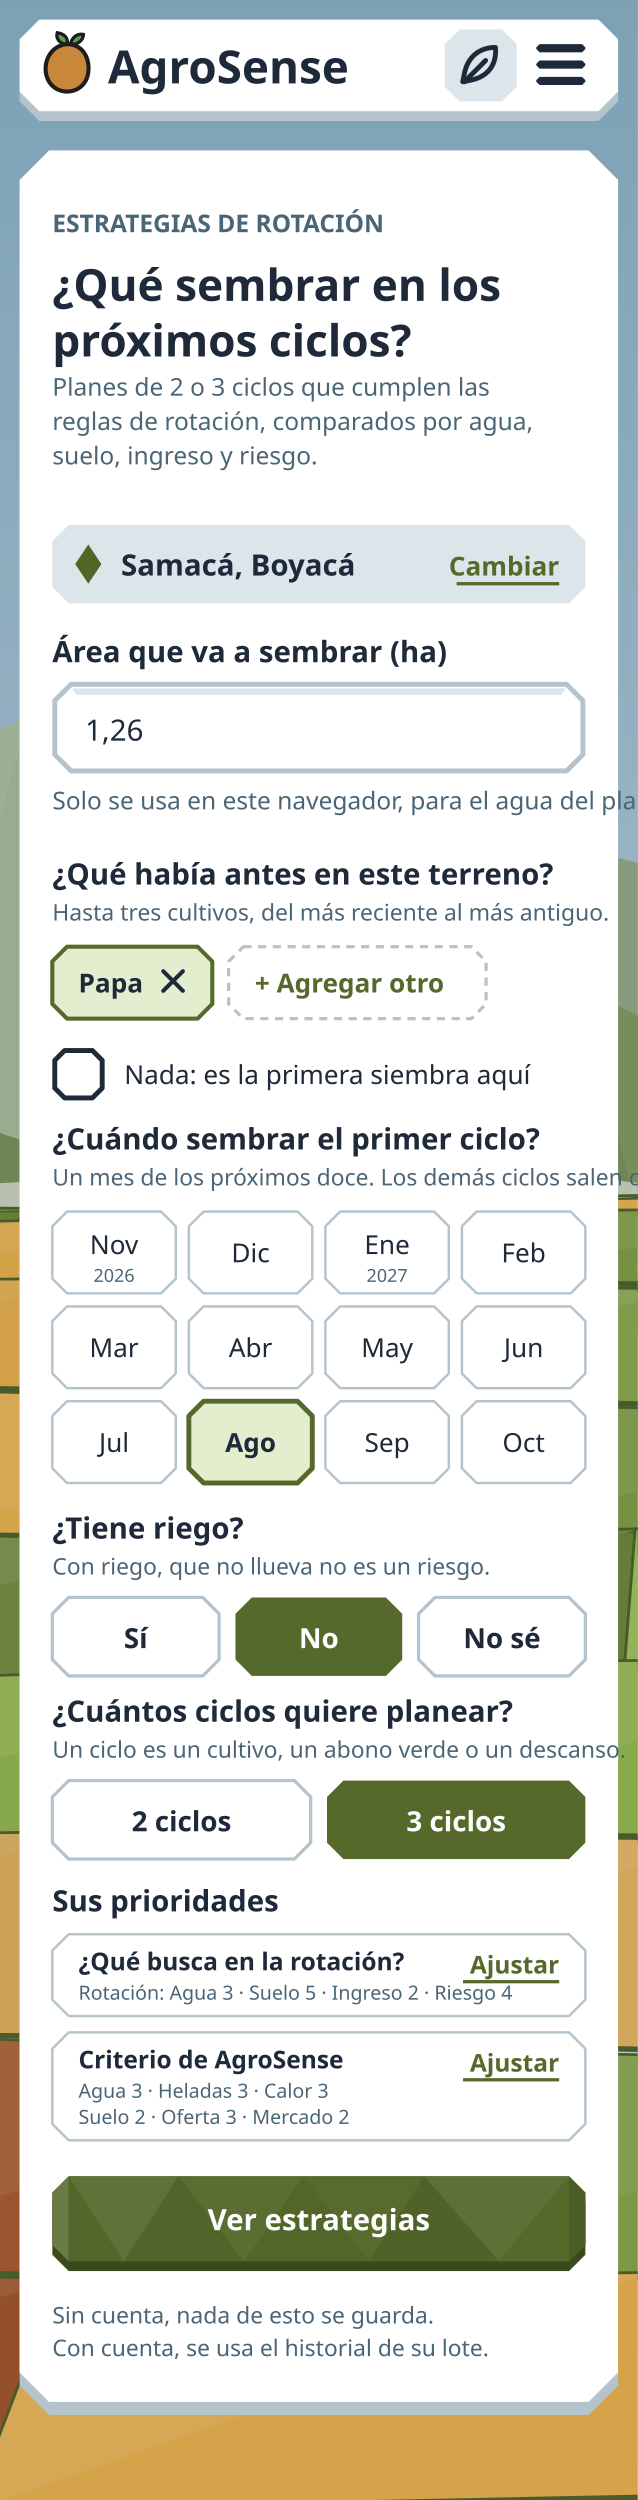
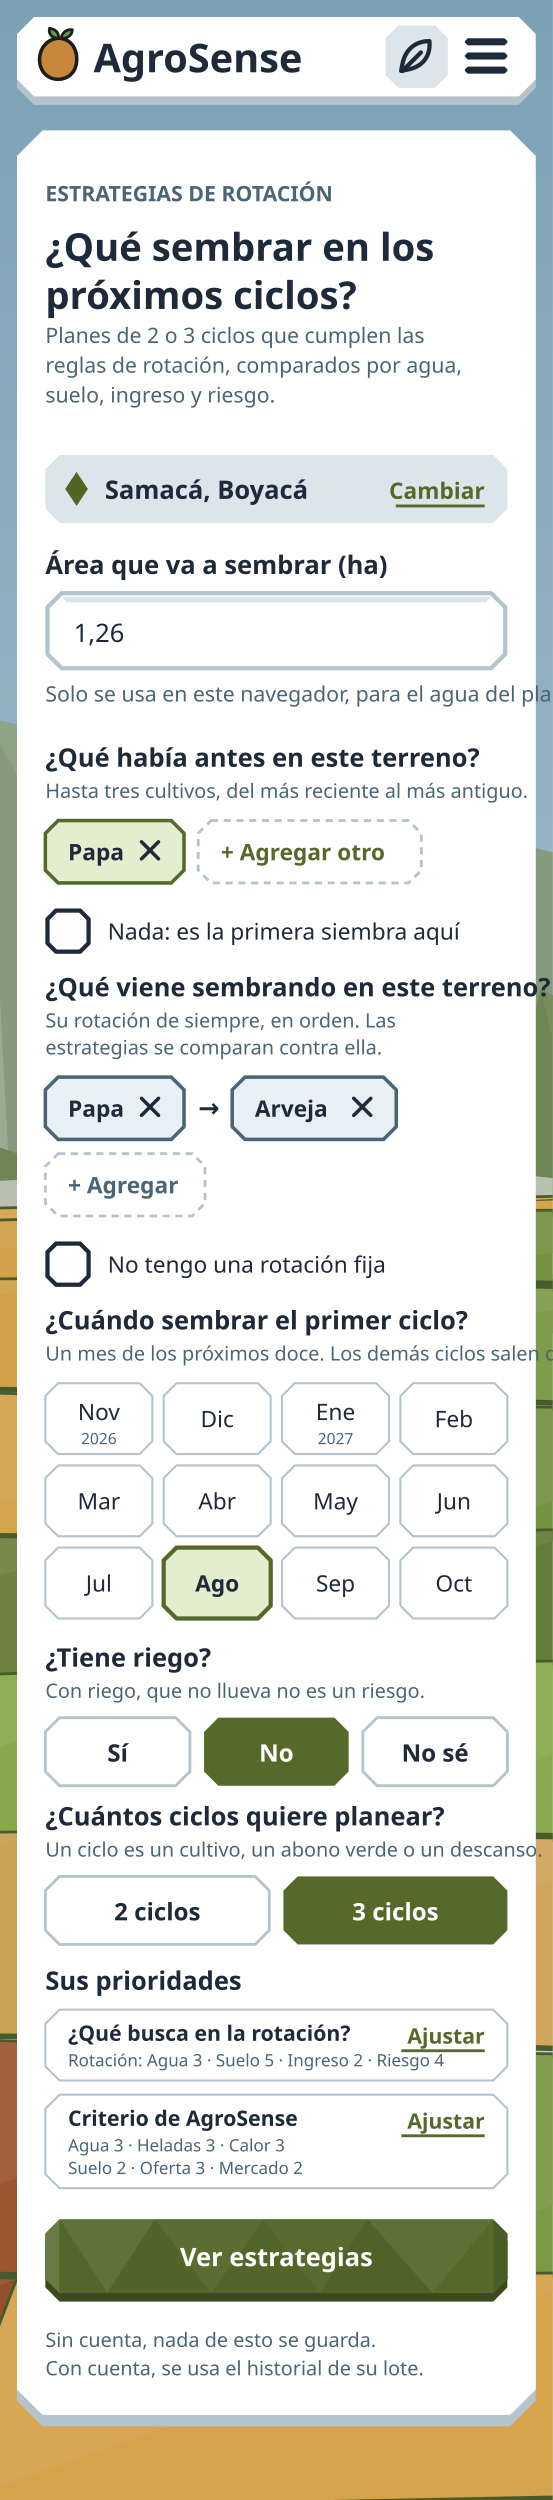
- <svg xmlns="http://www.w3.org/2000/svg" width="390" height="1529" viewBox="0 0 390 1529">
-   <rect width="390" height="1529" fill="#8FA9B8" />
+ <svg xmlns="http://www.w3.org/2000/svg" width="390" height="1764" viewBox="0 0 390 1764">
+   <rect width="390" height="1764" fill="#8FA9B8" />
  <defs>
    <clipPath id="recorte-entrada-estrategias-m">
-       <rect width="390" height="1529" />
+       <rect width="390" height="1764" />
    </clipPath>
  </defs>
  <g id="fondo" clip-path="url(#recorte-entrada-estrategias-m)">
-     <g transform="translate(-1028.2 0) scale(1.69889)">
+     <g transform="translate(-1216.2 0) scale(1.96)">
      <g id="cielo">
        <defs>
          <linearGradient id="cielo-municipio" x1="0" y1="0" x2="0" y2="1">
            <stop offset="0" stop-color="#86AEC3" />
            <stop offset="1" stop-color="#DCE9EF" />
          </linearGradient>
        </defs>
        <rect width="1440" height="900" fill="url(#cielo-municipio)" />
      </g>
      <g id="lejano">
        <polygon points="-40,323.828 23.078,281.624 100.291,252.631 101.238,470 -40,470" fill="#A6BA99" />
        <polygon points="100.291,252.631 196.923,295.241 295.113,347.026 295.113,470 101.238,470" fill="#92A685" />
        <polygon points="23.078,281.624 100.291,252.631 62.158,375.812" fill="#ABBF9F" />
        <polygon points="100.291,252.631 196.923,295.241 149.081,382.62" fill="#9BB18E" />
        <polygon points="295.113,347.026 343.124,289.32 377.168,253.041 379.132,470 295.113,470" fill="#A6BA99" />
        <polygon points="377.168,253.041 422.095,300.617 480.015,331.35 480.015,470 379.132,470" fill="#92A685" />
        <polygon points="343.124,289.32 377.168,253.041 361.128,379.66" fill="#ABBF9F" />
        <polygon points="377.168,253.041 422.095,300.617 400.613,385.309" fill="#9BB18E" />
        <polygon points="480.015,331.35 536.776,293.217 615.067,258.259 626.322,470 480.015,470" fill="#A6BA99" />
        <polygon points="615.067,258.259 740.813,287.113 841.45,312.333 841.45,470 626.322,470" fill="#92A685" />
        <polygon points="536.776,293.217 615.067,258.259 581.549,381.609" fill="#ABBF9F" />
        <polygon points="615.067,258.259 740.813,287.113 683.567,378.557" fill="#9BB18E" />
        <polygon points="841.45,312.333 895.352,268.271 972.155,227.161 953.343,470 841.45,470" fill="#A6BA99" />
        <polygon points="972.155,227.161 1063.47,286.417 1170.51,337.915 1170.51,470 953.343,470" fill="#92A685" />
        <polygon points="895.352,268.271 972.155,227.161 924.347,369.136" fill="#ABBF9F" />
        <polygon points="972.155,227.161 1063.47,286.417 1008.41,378.208" fill="#9BB18E" />
        <polygon points="1170.51,337.915 1236.06,252.661 1290.24,187.129 1270.45,470 1170.51,470" fill="#A6BA99" />
        <polygon points="1290.24,187.129 1387.3,263.802 1480,319.601 1480,470 1270.45,470" fill="#92A685" />
        <polygon points="1236.06,252.661 1290.24,187.129 1253.25,361.33" fill="#ABBF9F" />
        <polygon points="1290.24,187.129 1387.3,263.802 1328.88,366.901" fill="#9BB18E" />
      </g>
      <g id="medio">
        <polygon points="-40,431.055 -5.673,375.053 37.972,325.187 34.044,480 -40,480" fill="#8CA36A" />
        <polygon points="37.972,325.187 66.431,371.348 109.075,414.186 109.075,480 34.044,480" fill="#798F58" />
        <polygon points="-5.673,375.053 37.972,325.187 14.186,427.526" fill="#94A974" />
        <polygon points="37.972,325.187 66.431,371.348 50.238,425.674" fill="#81985E" />
        <polygon points="109.075,414.186 149.958,366.301 192.11,328.904 205.235,480 109.075,480" fill="#8CA36A" />
        <polygon points="192.11,328.904 268.223,380.134 331.75,431.162 331.75,480 205.235,480" fill="#798F58" />
        <polygon points="149.958,366.301 192.11,328.904 177.597,423.15" fill="#94A974" />
        <polygon points="192.11,328.904 268.223,380.134 236.729,430.067" fill="#81985E" />
        <polygon points="331.75,431.162 390.34,391.87 446.311,353.841 461.238,480 331.75,480" fill="#8CA36A" />
        <polygon points="446.311,353.841 526.648,380.898 642.202,420.555 642.202,480 461.238,480" fill="#798F58" />
        <polygon points="390.34,391.87 446.311,353.841 425.789,435.935" fill="#94A974" />
        <polygon points="446.311,353.841 526.648,380.898 493.943,430.449" fill="#81985E" />
        <polygon points="642.202,420.555 735.192,385.892 815.11,356.24 786.577,480 642.202,480" fill="#8CA36A" />
        <polygon points="815.11,356.24 881.085,387.545 931.011,432.194 931.011,480 786.577,480" fill="#798F58" />
        <polygon points="735.192,385.892 815.11,356.24 760.885,432.946" fill="#94A974" />
        <polygon points="815.11,356.24 881.085,387.545 833.831,433.773" fill="#81985E" />
        <polygon points="931.011,432.194 982.219,385.233 1038.77,353.454 1028.56,480 931.011,480" fill="#8CA36A" />
        <polygon points="1038.77,353.454 1094.96,391.859 1163.9,423.523 1163.9,480 1028.56,480" fill="#798F58" />
        <polygon points="982.219,385.233 1038.77,353.454 1005.39,432.617" fill="#94A974" />
        <polygon points="1038.77,353.454 1094.96,391.859 1061.76,435.93" fill="#81985E" />
        <polygon points="1163.9,423.523 1243.51,387.216 1348.6,353.785 1333.78,480 1163.9,480" fill="#8CA36A" />
        <polygon points="1348.6,353.785 1426.74,395.745 1480,424.761 1480,480 1333.78,480" fill="#798F58" />
        <polygon points="1243.51,387.216 1348.6,353.785 1288.65,433.608" fill="#94A974" />
        <polygon points="1348.6,353.785 1426.74,395.745 1380.26,437.873" fill="#81985E" />
      </g>
      <g id="niebla">
        <polygon points="125.305,450.328 186.828,433.803 279.112,429.672 383.7,435.869 432.918,450.328" fill="#FFFFFF" fill-opacity="0.6" />
        <polygon points="618.017,460.333 682.526,427.8 779.291,419.667 888.957,431.867 940.565,460.333" fill="#FFFFFF" fill-opacity="0.6" />
        <polygon points="463.713,458.596 553.079,428.842 687.13,421.404 839.053,432.561 910.546,458.596" fill="#FFFFFF" fill-opacity="0.6" />
        <polygon points="819.046,462.368 878.674,426.579 968.116,417.632 1069.48,431.053 1117.19,462.368" fill="#FFFFFF" fill-opacity="0.6" />
      </g>
      <g id="parcelas">
        <polygon points="227.894,430 420.268,435.049 398.189,446.673 195.996,446.266" fill="#A1C45B" stroke="#4E6129" stroke-width="2" stroke-linejoin="round" />
        <polygon points="227.894,430 420.268,435.049 195.996,446.266" fill="#A8C866" />
        <polygon points="420.268,435.049 616.808,435.456 609.681,442.064 398.189,446.673" fill="#6F8A3A" stroke="#4E6129" stroke-width="2" stroke-linejoin="round" />
        <polygon points="420.268,435.049 616.808,435.456 398.189,446.673" fill="#799248" />
        <polygon points="616.808,435.456 835.406,430.847 844.728,436.676 609.681,442.064" fill="#E9B251" stroke="#4E6129" stroke-width="2" stroke-linejoin="round" />
        <polygon points="616.808,435.456 835.406,430.847 609.681,442.064" fill="#EBB75D" />
        <polygon points="835.406,430.847 1073.67,425.459 1095.93,435.464 844.728,436.676" fill="#728D3E" stroke="#4E6129" stroke-width="2" stroke-linejoin="round" />
        <polygon points="835.406,430.847 1073.67,425.459 844.728,436.676" fill="#7C954C" />
        <polygon points="1073.67,425.459 1311.14,424.246 1341.03,439.541 1095.93,435.464" fill="#E7B660" stroke="#4E6129" stroke-width="2" stroke-linejoin="round" />
        <polygon points="1073.67,425.459 1311.14,424.246 1095.93,435.464" fill="#E9BB6B" />
        <polygon points="195.996,446.266 360.356,446.673 308.815,467.292 121.96,471.901" fill="#AA5C30" stroke="#4E6129" stroke-width="2" stroke-linejoin="round" />
        <polygon points="195.996,446.266 360.356,446.673 121.96,471.901" fill="#B0673E" />
        <polygon points="360.356,446.673 534.016,442.064 514.455,461.904 308.815,467.292" fill="#A1C45A" stroke="#4E6129" stroke-width="2" stroke-linejoin="round" />
        <polygon points="360.356,446.673 534.016,442.064 308.815,467.292" fill="#A8C866" />
        <polygon points="534.016,442.064 731.23,436.676 742.684,460.691 514.455,461.904" fill="#E5AE4A" stroke="#4E6129" stroke-width="2" stroke-linejoin="round" />
        <polygon points="534.016,442.064 731.23,436.676 514.455,461.904" fill="#E7B457" />
        <polygon points="731.23,436.676 944.598,435.464 976.536,464.768 742.684,460.691" fill="#7F9C43" stroke="#4E6129" stroke-width="2" stroke-linejoin="round" />
        <polygon points="731.23,436.676 944.598,435.464 742.684,460.691" fill="#88A350" />
        <polygon points="944.598,435.464 1151.87,439.541 1193.88,470.387 976.536,464.768" fill="#84A346" stroke="#4E6129" stroke-width="2" stroke-linejoin="round" />
        <polygon points="944.598,435.464 1151.87,439.541 976.536,464.768" fill="#8DA953" />
        <polygon points="1151.87,439.541 1336.39,445.159 1387.75,472.381 1193.88,470.387" fill="#EBBA63" stroke="#4E6129" stroke-width="2" stroke-linejoin="round" />
        <polygon points="1151.87,439.541 1336.39,445.159 1193.88,470.387" fill="#ECBF6E" />
        <polygon points="121.96,471.901 278.847,467.292 210.006,498.068 15.567,503.456" fill="#8AA84E" stroke="#4E6129" stroke-width="2" stroke-linejoin="round" />
        <polygon points="121.96,471.901 278.847,467.292 15.567,503.456" fill="#92AE5A" />
        <polygon points="278.847,467.292 454.519,461.904 428.311,496.856 210.006,498.068" fill="#A05429" stroke="#4E6129" stroke-width="2" stroke-linejoin="round" />
        <polygon points="278.847,467.292 454.519,461.904 210.006,498.068" fill="#A76038" />
        <polygon points="454.519,461.904 652.779,460.691 658.373,500.933 428.311,496.856" fill="#E4AD4A" stroke="#4E6129" stroke-width="2" stroke-linejoin="round" />
        <polygon points="454.519,461.904 652.779,460.691 428.311,496.856" fill="#E6B357" />
        <polygon points="652.779,460.691 856.664,464.768 877.273,506.551 658.373,500.933" fill="#8AA84E" stroke="#4E6129" stroke-width="2" stroke-linejoin="round" />
        <polygon points="652.779,460.691 856.664,464.768 658.373,500.933" fill="#92AE5A" />
        <polygon points="856.664,464.768 1044.04,470.387 1072.36,508.545 877.273,506.551" fill="#DDAE5B" stroke="#4E6129" stroke-width="2" stroke-linejoin="round" />
        <polygon points="856.664,464.768 1044.04,470.387 877.273,506.551" fill="#DFB466" />
        <polygon points="1044.04,470.387 1207.94,472.381 1252.86,505.082 1072.36,508.545" fill="#A7572B" stroke="#4E6129" stroke-width="2" stroke-linejoin="round" />
        <polygon points="1044.04,470.387 1207.94,472.381 1072.36,508.545" fill="#AD633A" />
        <polygon points="1207.94,472.381 1363,468.918 1441.43,499.345 1252.86,505.082" fill="#E8B04B" stroke="#4E6129" stroke-width="2" stroke-linejoin="round" />
        <polygon points="1207.94,472.381 1363,468.918 1252.86,505.082" fill="#EAB658" />
        <polygon points="15.567,503.456 184.364,498.068 111.486,542.656 -107.42,543.869" fill="#ECBC68" stroke="#4E6129" stroke-width="2" stroke-linejoin="round" />
        <polygon points="15.567,503.456 184.364,498.068 -107.42,543.869" fill="#EDC173" />
        <polygon points="184.364,498.068 377.028,496.856 343.854,546.733 111.486,542.656" fill="#E7B55F" stroke="#4E6129" stroke-width="2" stroke-linejoin="round" />
        <polygon points="184.364,498.068 377.028,496.856 111.486,542.656" fill="#E9BA6A" />
        <polygon points="377.028,496.856 581.448,500.933 566.872,552.352 343.854,546.733" fill="#A15529" stroke="#4E6129" stroke-width="2" stroke-linejoin="round" />
        <polygon points="377.028,496.856 581.448,500.933 343.854,546.733" fill="#A86138" />
        <polygon points="581.448,500.933 774.706,506.551 766.327,554.346 566.872,552.352" fill="#E8B14E" stroke="#4E6129" stroke-width="2" stroke-linejoin="round" />
        <polygon points="581.448,500.933 774.706,506.551 566.872,552.352" fill="#EAB65A" />
        <polygon points="774.706,506.551 944.147,508.545 949.668,550.882 766.327,554.346" fill="#7E9C43" stroke="#4E6129" stroke-width="2" stroke-linejoin="round" />
        <polygon points="774.706,506.551 944.147,508.545 766.327,554.346" fill="#87A350" />
        <polygon points="944.147,508.545 1099.01,505.082 1139.16,545.146 949.668,550.882" fill="#819F44" stroke="#4E6129" stroke-width="2" stroke-linejoin="round" />
        <polygon points="944.147,508.545 1099.01,505.082 949.668,550.882" fill="#8AA651" />
        <polygon points="1099.01,505.082 1261.94,499.345 1351.41,542.41 1139.16,545.146" fill="#A0C459" stroke="#4E6129" stroke-width="2" stroke-linejoin="round" />
        <polygon points="1099.01,505.082 1261.94,499.345 1139.16,545.146" fill="#A7C865" />
        <polygon points="1261.94,499.345 1448.17,496.609 1582.11,545.19 1351.41,542.41" fill="#ECBB66" stroke="#4E6129" stroke-width="2" stroke-linejoin="round" />
        <polygon points="1261.94,499.345 1448.17,496.609 1351.41,542.41" fill="#EDC071" />
        <polygon points="-107.42,543.869 88.424,542.656 11.264,601.359 -227.915,597.282" fill="#89A74B" stroke="#4E6129" stroke-width="2" stroke-linejoin="round" />
        <polygon points="-107.42,543.869 88.424,542.656 -227.915,597.282" fill="#91AD58" />
        <polygon points="88.424,542.656 297.73,546.733 239.102,606.977 11.264,601.359" fill="#6D8739" stroke="#4E6129" stroke-width="2" stroke-linejoin="round" />
        <polygon points="88.424,542.656 297.73,546.733 11.264,601.359" fill="#778F47" />
        <polygon points="297.73,546.733 497.686,552.352 443.105,608.971 239.102,606.977" fill="#A25529" stroke="#4E6129" stroke-width="2" stroke-linejoin="round" />
        <polygon points="297.73,546.733 497.686,552.352 239.102,606.977" fill="#A96138" />
        <polygon points="497.686,552.352 674.079,554.346 632.693,605.508 443.105,608.971" fill="#748E41" stroke="#4E6129" stroke-width="2" stroke-linejoin="round" />
        <polygon points="497.686,552.352 674.079,554.346 443.105,608.971" fill="#7E964E" />
        <polygon points="674.079,554.346 834.358,550.882 830.54,599.771 632.693,605.508" fill="#6C8638" stroke="#4E6129" stroke-width="2" stroke-linejoin="round" />
        <polygon points="674.079,554.346 834.358,550.882 632.693,605.508" fill="#768E46" />
        <polygon points="834.358,550.882 1000.79,545.146 1051.73,597.035 830.54,599.771" fill="#98BD50" stroke="#4E6129" stroke-width="2" stroke-linejoin="round" />
        <polygon points="834.358,550.882 1000.79,545.146 830.54,599.771" fill="#9FC25C" />
        <polygon points="1000.79,545.146 1189.98,542.41 1289.87,599.816 1051.73,597.035" fill="#86A547" stroke="#4E6129" stroke-width="2" stroke-linejoin="round" />
        <polygon points="1000.79,545.146 1189.98,542.41 1051.73,597.035" fill="#8EAB54" />
        <polygon points="1189.98,542.41 1397.61,545.19 1523.01,605.556 1289.87,599.816" fill="#809E44" stroke="#4E6129" stroke-width="2" stroke-linejoin="round" />
        <polygon points="1189.98,542.41 1397.61,545.19 1289.87,599.816" fill="#89A551" />
        <polygon points="1397.61,545.19 1602.42,550.931 1733.77,608.979 1523.01,605.556" fill="#9EC356" stroke="#4E6129" stroke-width="2" stroke-linejoin="round" />
        <polygon points="1397.61,545.19 1602.42,550.931 1523.01,605.556" fill="#A5C762" />
        <polygon points="-227.915,597.282 -10.161,601.359 -120.205,669.85 -351.669,664.232" fill="#E0AA49" stroke="#4E6129" stroke-width="2" stroke-linejoin="round" />
        <polygon points="-227.915,597.282 -10.161,601.359 -351.669,664.232" fill="#E2B056" />
        <polygon points="-10.161,601.359 196.252,606.977 87.745,671.844 -120.205,669.85" fill="#E0B05C" stroke="#4E6129" stroke-width="2" stroke-linejoin="round" />
        <polygon points="-10.161,601.359 196.252,606.977 -120.205,669.85" fill="#E2B667" />
        <polygon points="196.252,606.977 378.83,608.971 286.611,668.381 87.745,671.844" fill="#98BD50" stroke="#4E6129" stroke-width="2" stroke-linejoin="round" />
        <polygon points="196.252,606.977 378.83,608.971 87.745,671.844" fill="#9FC25C" />
        <polygon points="378.83,608.971 546.994,605.508 499.175,662.644 286.611,668.381" fill="#DDAE5B" stroke="#4E6129" stroke-width="2" stroke-linejoin="round" />
        <polygon points="378.83,608.971 546.994,605.508 286.611,668.381" fill="#DFB466" />
        <polygon points="546.994,605.508 723.416,599.771 735.625,659.908 499.175,662.644" fill="#94B74E" stroke="#4E6129" stroke-width="2" stroke-linejoin="round" />
        <polygon points="546.994,605.508 723.416,599.771 499.175,662.644" fill="#9BBC5A" />
        <polygon points="723.416,599.771 923.176,597.035 984.188,662.689 735.625,659.908" fill="#95B84E" stroke="#4E6129" stroke-width="2" stroke-linejoin="round" />
        <polygon points="723.416,599.771 923.176,597.035 735.625,659.908" fill="#9CBD5A" />
        <polygon points="923.176,597.035 1139.9,599.816 1221.95,668.429 984.188,662.689" fill="#86A547" stroke="#4E6129" stroke-width="2" stroke-linejoin="round" />
        <polygon points="923.176,597.035 1139.9,599.816 984.188,662.689" fill="#8EAB54" />
        <polygon points="1139.9,599.816 1351.61,605.556 1435.94,671.852 1221.95,668.429" fill="#6A8437" stroke="#4E6129" stroke-width="2" stroke-linejoin="round" />
        <polygon points="1139.9,599.816 1351.61,605.556 1221.95,668.429" fill="#748D45" />
        <polygon points="1351.61,605.556 1540.95,608.979 1635.03,669.81 1435.94,671.852" fill="#EBBA64" stroke="#4E6129" stroke-width="2" stroke-linejoin="round" />
        <polygon points="1351.61,605.556 1540.95,608.979 1435.94,671.852" fill="#ECBF6F" />
        <polygon points="1540.95,608.979 1711.11,606.937 1841.79,664.181 1635.03,669.81" fill="#ECBD6A" stroke="#4E6129" stroke-width="2" stroke-linejoin="round" />
        <polygon points="1540.95,608.979 1711.11,606.937 1635.03,669.81" fill="#EDC274" />
        <polygon points="-351.669,664.232 -140.537,669.85 -308.468,742.522 -521.123,740.528" fill="#E9B250" stroke="#4E6129" stroke-width="2" stroke-linejoin="round" />
        <polygon points="-351.669,664.232 -140.537,669.85 -521.123,740.528" fill="#EBB75C" />
        <polygon points="-140.537,669.85 47.082,671.844 -95.245,739.059 -308.468,742.522" fill="#E9B455" stroke="#4E6129" stroke-width="2" stroke-linejoin="round" />
        <polygon points="-140.537,669.85 47.082,671.844 -308.468,742.522" fill="#EBB961" />
        <polygon points="47.082,671.844 225.617,668.381 138.394,733.322 -95.245,739.059" fill="#95B84E" stroke="#4E6129" stroke-width="2" stroke-linejoin="round" />
        <polygon points="47.082,671.844 225.617,668.381 -95.245,739.059" fill="#9CBD5A" />
        <polygon points="225.617,668.381 417.85,662.644 393.526,730.586 138.394,733.322" fill="#96B94F" stroke="#4E6129" stroke-width="2" stroke-linejoin="round" />
        <polygon points="225.617,668.381 417.85,662.644 138.394,733.322" fill="#9DBE5B" />
        <polygon points="417.85,662.644 633.968,659.908 651.469,733.367 393.526,730.586" fill="#DDAE5B" stroke="#4E6129" stroke-width="2" stroke-linejoin="round" />
        <polygon points="417.85,662.644 633.968,659.908 393.526,730.586" fill="#DFB466" />
        <polygon points="633.968,659.908 862.2,662.689 890.955,739.107 651.469,733.367" fill="#E4B35E" stroke="#4E6129" stroke-width="2" stroke-linejoin="round" />
        <polygon points="633.968,659.908 862.2,662.689 651.469,733.367" fill="#E6B869" />
        <polygon points="862.2,662.689 1079.63,668.429 1107.69,742.53 890.955,739.107" fill="#E5B55F" stroke="#4E6129" stroke-width="2" stroke-linejoin="round" />
        <polygon points="862.2,662.689 1079.63,668.429 890.955,739.107" fill="#E7BA6A" />
        <polygon points="1079.63,668.429 1273.29,671.852 1318.29,740.488 1107.69,742.53" fill="#DBA647" stroke="#4E6129" stroke-width="2" stroke-linejoin="round" />
        <polygon points="1079.63,668.429 1273.29,671.852 1107.69,742.53" fill="#DEAC54" />
        <polygon points="1273.29,671.852 1452.05,669.81 1545.01,734.859 1318.29,740.488" fill="#E9B24F" stroke="#4E6129" stroke-width="2" stroke-linejoin="round" />
        <polygon points="1273.29,671.852 1452.05,669.81 1318.29,740.488" fill="#EBB75B" />
        <polygon points="1452.05,669.81 1638.48,664.181 1795.3,730.818 1545.01,734.859" fill="#E9B760" stroke="#4E6129" stroke-width="2" stroke-linejoin="round" />
        <polygon points="1452.05,669.81 1638.48,664.181 1545.01,734.859" fill="#EBBC6B" />
        <polygon points="1638.48,664.181 1848.11,660.14 2054.92,732.08 1795.3,730.818" fill="#99BD50" stroke="#4E6129" stroke-width="2" stroke-linejoin="round" />
        <polygon points="1638.48,664.181 1848.11,660.14 1795.3,730.818" fill="#A0C25C" />
        <polygon points="-521.123,740.528 -328.036,742.522 -512.997,817.187 -748.546,820.651" fill="#84A245" stroke="#4E6129" stroke-width="2" stroke-linejoin="round" />
        <polygon points="-521.123,740.528 -328.036,742.522 -748.546,820.651" fill="#8DA952" />
        <polygon points="-328.036,742.522 -134.38,739.059 -253.546,811.45 -512.997,817.187" fill="#A3552A" stroke="#4E6129" stroke-width="2" stroke-linejoin="round" />
        <polygon points="-328.036,742.522 -134.38,739.059 -512.997,817.187" fill="#A96139" />
        <polygon points="-134.38,739.059 79.691,733.322 18.506,808.715 -253.546,811.45" fill="#DBA647" stroke="#4E6129" stroke-width="2" stroke-linejoin="round" />
        <polygon points="-134.38,739.059 79.691,733.322 -253.546,811.45" fill="#DEAC54" />
        <polygon points="79.691,733.322 315.256,730.586 280.274,811.495 18.506,808.715" fill="#9EC255" stroke="#4E6129" stroke-width="2" stroke-linejoin="round" />
        <polygon points="79.691,733.322 315.256,730.586 18.506,808.715" fill="#A5C661" />
        <polygon points="315.256,730.586 553.631,733.367 518.327,817.236 280.274,811.495" fill="#9ABE51" stroke="#4E6129" stroke-width="2" stroke-linejoin="round" />
        <polygon points="315.256,730.586 553.631,733.367 280.274,811.495" fill="#A1C35D" />
        <polygon points="553.631,733.367 773.55,739.107 741.038,820.658 518.327,817.236" fill="#AA5B2F" stroke="#4E6129" stroke-width="2" stroke-linejoin="round" />
        <polygon points="553.631,733.367 773.55,739.107 518.327,817.236" fill="#B0663E" />
        <polygon points="773.55,739.107 970.713,742.53 970.886,818.616 741.038,820.658" fill="#85A446" stroke="#4E6129" stroke-width="2" stroke-linejoin="round" />
        <polygon points="773.55,739.107 970.713,742.53 741.038,820.658" fill="#8EAA53" />
        <polygon points="970.713,742.53 1161.74,740.488 1223.79,812.987 970.886,818.616" fill="#6A8337" stroke="#4E6129" stroke-width="2" stroke-linejoin="round" />
        <polygon points="970.713,742.53 1161.74,740.488 970.886,818.616" fill="#748C45" />
        <polygon points="1161.74,740.488 1368.9,734.859 1494.46,808.946 1223.79,812.987" fill="#E6AF4A" stroke="#4E6129" stroke-width="2" stroke-linejoin="round" />
        <polygon points="1161.74,740.488 1368.9,734.859 1223.79,812.987" fill="#E8B557" />
        <polygon points="1368.9,734.859 1599.63,730.818 1761.29,810.209 1494.46,808.946" fill="#6B8538" stroke="#4E6129" stroke-width="2" stroke-linejoin="round" />
        <polygon points="1368.9,734.859 1599.63,730.818 1494.46,808.946" fill="#758E46" />
        <polygon points="1599.63,730.818 1839.68,732.08 2006.19,815.614 1761.29,810.209" fill="#6A8437" stroke="#4E6129" stroke-width="2" stroke-linejoin="round" />
        <polygon points="1599.63,730.818 1839.68,732.08 1761.29,810.209" fill="#748D45" />
        <polygon points="1839.68,732.08 2066.25,737.485 2231.24,820.192 2006.19,815.614" fill="#9E5328" stroke="#4E6129" stroke-width="2" stroke-linejoin="round" />
        <polygon points="1839.68,732.08 2066.25,737.485 2006.19,815.614" fill="#A55F37" />
        <polygon points="-748.546,820.651 -532.009,817.187 -678.996,896.736 -962.726,902.473" fill="#DAA647" stroke="#4E6129" stroke-width="2" stroke-linejoin="round" />
        <polygon points="-748.546,820.651 -532.009,817.187 -962.726,902.473" fill="#DDAC54" />
        <polygon points="-532.009,817.187 -291.571,811.45 -398.848,894 -678.996,896.736" fill="#A0C358" stroke="#4E6129" stroke-width="2" stroke-linejoin="round" />
        <polygon points="-532.009,817.187 -291.571,811.45 -678.996,896.736" fill="#A7C764" />
        <polygon points="-291.571,811.45 -38.531,808.715 -140.524,896.781 -398.848,894" fill="#88A74B" stroke="#4E6129" stroke-width="2" stroke-linejoin="round" />
        <polygon points="-291.571,811.45 -38.531,808.715 -398.848,894" fill="#90AD58" />
        <polygon points="-38.531,808.715 204.225,811.495 97.801,902.521 -140.524,896.781" fill="#AC6036" stroke="#4E6129" stroke-width="2" stroke-linejoin="round" />
        <polygon points="-38.531,808.715 204.225,811.495 -140.524,896.781" fill="#B26B44" />
        <polygon points="204.225,811.495 423.266,817.236 336.337,905.944 97.801,902.521" fill="#708B3B" stroke="#4E6129" stroke-width="2" stroke-linejoin="round" />
        <polygon points="204.225,811.495 423.266,817.236 97.801,902.521" fill="#7A9349" />
        <polygon points="423.266,817.236 626.965,820.658 595.101,903.902 336.337,905.944" fill="#A05429" stroke="#4E6129" stroke-width="2" stroke-linejoin="round" />
        <polygon points="423.266,817.236 626.965,820.658 336.337,905.944" fill="#A76038" />
        <polygon points="626.965,820.658 837.8,818.616 875.513,898.273 595.101,903.902" fill="#E8B04C" stroke="#4E6129" stroke-width="2" stroke-linejoin="round" />
        <polygon points="626.965,820.658 837.8,818.616 595.101,903.902" fill="#EAB659" />
        <polygon points="837.8,818.616 1071.69,812.987 1159.09,894.232 875.513,898.273" fill="#A5572A" stroke="#4E6129" stroke-width="2" stroke-linejoin="round" />
        <polygon points="837.8,818.616 1071.69,812.987 875.513,898.273" fill="#AB6339" />
        <polygon points="1071.69,812.987 1323.35,808.946 1424.44,895.494 1159.09,894.232" fill="#A95A2E" stroke="#4E6129" stroke-width="2" stroke-linejoin="round" />
        <polygon points="1071.69,812.987 1323.35,808.946 1159.09,894.232" fill="#AF663D" />
        <polygon points="1323.35,808.946 1571.17,810.209 1666.92,900.899 1424.44,895.494" fill="#779145" stroke="#4E6129" stroke-width="2" stroke-linejoin="round" />
        <polygon points="1323.35,808.946 1571.17,810.209 1424.44,895.494" fill="#819952" />
        <polygon points="1571.17,810.209 1797.06,815.614 1902.93,905.478 1666.92,900.899" fill="#6B8538" stroke="#4E6129" stroke-width="2" stroke-linejoin="round" />
        <polygon points="1571.17,810.209 1797.06,815.614 1666.92,900.899" fill="#758E46" />
        <polygon points="1797.06,815.614 2003.09,820.192 2154.8,905.02 1902.93,905.478" fill="#84A346" stroke="#4E6129" stroke-width="2" stroke-linejoin="round" />
        <polygon points="1797.06,815.614 2003.09,820.192 1902.93,905.478" fill="#8DA953" />
        <polygon points="2003.09,820.192 2209.61,819.734 2430.3,899.947 2154.8,905.02" fill="#9FC357" stroke="#4E6129" stroke-width="2" stroke-linejoin="round" />
        <polygon points="2003.09,820.192 2209.61,819.734 2154.8,905.02" fill="#A6C763" />
      </g>
      <g id="pueblo">
        <polygon points="960,495.2 988.8,495.2 988.8,512 960,512" fill="#F6F1E6" />
        <polygon points="988.8,495.2 995.4,491.6 995.4,508.4 988.8,512" fill="#D4CFC6" />
        <polygon points="957.6,495.2 974.4,485 991.2,495.2" fill="#A8582B" />
        <polygon points="974.4,485 991.2,495.2 997.8,491.6 981,481.4" fill="#924B24" />
        <polygon points="971.52,503 977.28,503 977.28,512 971.52,512" fill="#753C1D" />
        <polygon points="1012,506.56 1035.04,506.56 1035.04,520 1012,520" fill="#F6F1E6" />
        <polygon points="1035.04,506.56 1040.32,503.68 1040.32,517.12 1035.04,520" fill="#D4CFC6" />
        <polygon points="1010.08,506.56 1023.52,498.4 1036.96,506.56" fill="#A8582B" />
        <polygon points="1023.52,498.4 1036.96,506.56 1042.24,503.68 1028.8,495.52" fill="#924B24" />
        <polygon points="1021.22,512.8 1025.82,512.8 1025.82,520 1021.22,520" fill="#753C1D" />
        <polygon points="915.8,507.72 940.28,507.72 940.28,522 915.8,522" fill="#F6F1E6" />
        <polygon points="940.28,507.72 945.89,504.66 945.89,518.94 940.28,522" fill="#D4CFC6" />
        <polygon points="913.76,507.72 928.04,499.05 942.32,507.72" fill="#A8582B" />
        <polygon points="928.04,499.05 942.32,507.72 947.93,504.66 933.65,495.99" fill="#924B24" />
        <polygon points="925.592,514.35 930.488,514.35 930.488,522 925.592,522" fill="#753C1D" />
        <polygon points="1056.2,504.24 1076.36,504.24 1076.36,516 1056.2,516" fill="#F6F1E6" />
        <polygon points="1076.36,504.24 1080.98,501.72 1080.98,513.48 1076.36,516" fill="#D4CFC6" />
        <polygon points="1054.52,504.24 1066.28,497.1 1078.04,504.24" fill="#A8582B" />
        <polygon points="1066.28,497.1 1078.04,504.24 1082.66,501.72 1070.9,494.58" fill="#924B24" />
        <polygon points="1064.26,509.7 1068.3,509.7 1068.3,516 1064.26,516" fill="#753C1D" />
        <polygon points="874.2,506.24 894.36,506.24 894.36,518 874.2,518" fill="#F6F1E6" />
        <polygon points="894.36,506.24 898.98,503.72 898.98,515.48 894.36,518" fill="#D4CFC6" />
        <polygon points="872.52,506.24 884.28,499.1 896.04,506.24" fill="#A8582B" />
        <polygon points="884.28,499.1 896.04,506.24 900.66,503.72 888.9,496.58" fill="#924B24" />
        <polygon points="882.264,511.7 886.296,511.7 886.296,518 882.264,518" fill="#753C1D" />
        <polygon points="971.6,480.8 1000.4,480.8 1000.4,500 971.6,500" fill="#F6F1E6" />
        <polygon points="969.2,480.8 986,470.24 1002.8,480.8" fill="#A8582B" />
        <polygon points="981.68,454.4 990.32,454.4 990.32,476 981.68,476" fill="#FFFFFF" />
        <polygon points="980.24,454.4 986,443.36 991.76,454.4" fill="#924B24" />
        <polygon points="982.64,489.44 986,486.08 989.36,489.44 989.36,500 982.64,500" fill="#753C1D" />
      </g>
      <g id="lote-resaltado">
        <polygon points="923.176,597.035 1139.9,599.816 1221.95,668.429 984.188,662.689" fill="none" stroke="#F0913A" stroke-width="6" stroke-linejoin="round" />
      </g>
    </g>
-     <rect width="390" height="1529" fill="#1E2A3A" fill-opacity="0.1" />
+     <rect width="390" height="1764" fill="#1E2A3A" fill-opacity="0.1" />
  </g>
  <g id="barra" transform="translate(0 0)">
    <polygon points="24,18 366,18 378,30 378,62 366,74 24,74 12,62 12,30" fill="#B4C3CC" />
    <polygon points="24,12 366,12 378,24 378,56 366,68 24,68 12,56 12,24" fill="#FFFFFF" />
    <g id="marca" transform="translate(26 18)">
      <path d="M16 9c9 .6 13 9 12 17-.8 8-7 12-13 12S3 34 2 26C1 17 7 9 16 9z" fill="#C8873A" stroke="#1D1D1B" stroke-width="2.5" />
      <path d="M15 9c-5 0-7-4-6-7 4 .6 7 3 6 7zm2 0c4 .6 8-2 8-6-4-.6-7 2-8 6z" fill="#5FA052" stroke="#1D1D1B" stroke-width="2" />
      <text x="40" y="33" font-family="Fredoka" font-weight="600" font-size="28" fill="#1E2A3A" text-anchor="start">AgroSense</text>
    </g>
    <g id="boton-modo-ligero" transform="translate(272 18)">
      <polygon points="9,0 35,0 44,9 44,35 35,44 9,44 0,35 0,9" fill="#DCE5EA" />
      <g transform="translate(0 0)">
        <path d="M31 11C21 11 14 17 12 27l-1 5 5-1c10-2 16-9 15-20z" fill="none" stroke="#1E2A3A" stroke-width="3" stroke-linejoin="round" />
        <path d="M12 32 25 19" stroke="#1E2A3A" stroke-width="3" stroke-linecap="round" />
      </g>
    </g>
    <polygon points="330,27 356,27 358,29 358,30 356,32 330,32 328,30 328,29" fill="#1E2A3A" />
    <polygon points="330,37 356,37 358,39 358,40 356,42 330,42 328,40 328,39" fill="#1E2A3A" />
    <polygon points="330,47 356,47 358,49 358,50 356,52 330,52 328,50 328,49" fill="#1E2A3A" />
  </g>
  <g id="tarjeta" transform="translate(12 92)">
-     <polygon points="18,8 348,8 366,26 366,1367 348,1385 18,1385 0,1367 0,26" fill="#B4C3CC" />
-     <polygon points="18,0 348,0 366,18 366,1359 348,1377 18,1377 0,1359 0,18" fill="#FFFFFF" />
+     <polygon points="18,8 348,8 366,26 366,1602 348,1620 18,1620 0,1602 0,26" fill="#B4C3CC" />
+     <polygon points="18,0 348,0 366,18 366,1594 348,1612 18,1612 0,1594 0,18" fill="#FFFFFF" />
  </g>
  <g id="contenido" transform="translate(12 92)">
    <text x="20" y="50" font-family="Atkinson Hyperlegible" font-weight="700" font-size="15" fill="#4A6576" text-anchor="start">ESTRATEGIAS DE ROTACIÓN</text>
    <text x="20" y="92" font-family="Fredoka" font-weight="600" font-size="27" fill="#1E2A3A" text-anchor="start">¿Qué sembrar en los</text>
    <text x="20" y="126" font-family="Fredoka" font-weight="600" font-size="27" fill="#1E2A3A" text-anchor="start">próximos ciclos?</text>
    <text x="20" y="150" font-family="Atkinson Hyperlegible" font-weight="400" font-size="15" fill="#4A6576" text-anchor="start">Planes de 2 o 3 ciclos que cumplen las</text>
    <text x="20" y="171" font-family="Atkinson Hyperlegible" font-weight="400" font-size="15" fill="#4A6576" text-anchor="start">reglas de rotación, comparados por agua,</text>
    <text x="20" y="192" font-family="Atkinson Hyperlegible" font-weight="400" font-size="15" fill="#4A6576" text-anchor="start">suelo, ingreso y riesgo.</text>
    <polygon points="30,229 336,229 346,239 346,267 336,277 30,277 20,267 20,239" fill="#DCE5EA" />
    <polygon points="42,241 50,253 42,265 34,253" fill="#4F6624" />
    <text x="62" y="260" font-family="Atkinson Hyperlegible" font-weight="700" font-size="18" fill="#1E2A3A" text-anchor="start">Samacá, Boyacá</text>
    <text x="330" y="260" font-family="Atkinson Hyperlegible" font-weight="700" font-size="16" fill="#55692B" text-anchor="end">Cambiar</text>
    <rect x="267.28" y="264" width="62.72" height="2" fill="#55692B" />
    <g id="campo-area" transform="translate(20 313)">
      <text x="0" y="0" font-family="Atkinson Hyperlegible" font-weight="700" font-size="18" fill="#1E2A3A" text-anchor="start">Área que va a sembrar (ha)</text>
      <polygon points="11.5,13.5 314.5,13.5 324.5,23.5 324.5,56.5 314.5,66.5 11.5,66.5 1.5,56.5 1.5,23.5" fill="#FFFFFF" stroke="#B4C3CC" stroke-width="3" stroke-linejoin="round" />
      <polygon points="12,16 314,16 311,20 15,20" fill="#DCE5EA" />
      <text x="20" y="48" font-family="Atkinson Hyperlegible" font-weight="400" font-size="18" fill="#1E2A3A" text-anchor="start">1,26</text>
      <text x="0" y="90" font-family="Atkinson Hyperlegible" font-weight="400" font-size="15" fill="#4A6576" text-anchor="start">Solo se usa en este navegador, para el agua del plan.</text>
    </g>
    <text x="20" y="449" font-family="Atkinson Hyperlegible" font-weight="700" font-size="18" fill="#1E2A3A" text-anchor="start">¿Qué había antes en este terreno?</text>
    <text x="20" y="471" font-family="Atkinson Hyperlegible" font-weight="400" font-size="14" fill="#4A6576" text-anchor="start">Hasta tres cultivos, del más reciente al más antiguo.</text>
    <polygon points="29,487 108.84,487 117.84,496 117.84,522 108.84,531 29,531 20,522 20,496" fill="#E3EECF" stroke="#55692B" stroke-width="2.5" stroke-linejoin="round" />
    <text x="36" y="515" font-family="Atkinson Hyperlegible" font-weight="700" font-size="16" fill="#1E2A3A" text-anchor="start">Papa</text>
    <path d="M87.84 502 l12 12 M99.84 502 l-12 12" stroke="#1E2A3A" stroke-width="2.5" stroke-linecap="round" />
    <polygon points="136.84,487 276.28,487 285.28,496 285.28,522 276.28,531 136.84,531 127.84,522 127.84,496" fill="#FFFFFF" stroke="#B4C3CC" stroke-width="2" stroke-linejoin="round" stroke-dasharray="5 4" />
    <text x="143.84" y="515" font-family="Atkinson Hyperlegible" font-weight="700" font-size="16" fill="#55692B" text-anchor="start">+ Agregar otro</text>
    <g id="casilla-nada" transform="translate(20 549)">
      <polygon points="7.5,1.5 24.5,1.5 30.5,7.5 30.5,24.5 24.5,30.5 7.5,30.5 1.5,24.5 1.5,7.5" fill="#FFFFFF" stroke="#1E2A3A" stroke-width="3" stroke-linejoin="round" />
    </g>
    <text x="64" y="571" font-family="Atkinson Hyperlegible" font-weight="400" font-size="16" fill="#1E2A3A" text-anchor="start">Nada: es la primera siembra aquí</text>
-     <text x="20" y="611" font-family="Atkinson Hyperlegible" font-weight="700" font-size="18" fill="#1E2A3A" text-anchor="start">¿Cuándo sembrar el primer ciclo?</text>
-     <text x="20" y="633" font-family="Atkinson Hyperlegible" font-weight="400" font-size="14" fill="#4A6576" text-anchor="start">Un mes de los próximos doce. Los demás ciclos salen de él.</text>
-     <polygon points="29,649 86.5,649 95.5,658 95.5,690 86.5,699 29,699 20,690 20,658" fill="#FFFFFF" stroke="#B4C3CC" stroke-width="1.5" stroke-linejoin="round" />
-     <text x="57.75" y="675" font-family="Atkinson Hyperlegible" font-weight="400" font-size="16" fill="#1E2A3A" text-anchor="middle">Nov</text>
-     <text x="57.75" y="692" font-family="Atkinson Hyperlegible" font-weight="400" font-size="11" fill="#4A6576" text-anchor="middle">2026</text>
-     <polygon points="112.5,649 170,649 179,658 179,690 170,699 112.5,699 103.5,690 103.5,658" fill="#FFFFFF" stroke="#B4C3CC" stroke-width="1.5" stroke-linejoin="round" />
-     <text x="141.25" y="680" font-family="Atkinson Hyperlegible" font-weight="400" font-size="16" fill="#1E2A3A" text-anchor="middle">Dic</text>
-     <polygon points="196,649 253.5,649 262.5,658 262.5,690 253.5,699 196,699 187,690 187,658" fill="#FFFFFF" stroke="#B4C3CC" stroke-width="1.5" stroke-linejoin="round" />
-     <text x="224.75" y="675" font-family="Atkinson Hyperlegible" font-weight="400" font-size="16" fill="#1E2A3A" text-anchor="middle">Ene</text>
-     <text x="224.75" y="692" font-family="Atkinson Hyperlegible" font-weight="400" font-size="11" fill="#4A6576" text-anchor="middle">2027</text>
-     <polygon points="279.5,649 337,649 346,658 346,690 337,699 279.5,699 270.5,690 270.5,658" fill="#FFFFFF" stroke="#B4C3CC" stroke-width="1.5" stroke-linejoin="round" />
-     <text x="308.25" y="680" font-family="Atkinson Hyperlegible" font-weight="400" font-size="16" fill="#1E2A3A" text-anchor="middle">Feb</text>
-     <polygon points="29,707 86.5,707 95.5,716 95.5,748 86.5,757 29,757 20,748 20,716" fill="#FFFFFF" stroke="#B4C3CC" stroke-width="1.5" stroke-linejoin="round" />
-     <text x="57.75" y="738" font-family="Atkinson Hyperlegible" font-weight="400" font-size="16" fill="#1E2A3A" text-anchor="middle">Mar</text>
-     <polygon points="112.5,707 170,707 179,716 179,748 170,757 112.5,757 103.5,748 103.5,716" fill="#FFFFFF" stroke="#B4C3CC" stroke-width="1.5" stroke-linejoin="round" />
-     <text x="141.25" y="738" font-family="Atkinson Hyperlegible" font-weight="400" font-size="16" fill="#1E2A3A" text-anchor="middle">Abr</text>
-     <polygon points="196,707 253.5,707 262.5,716 262.5,748 253.5,757 196,757 187,748 187,716" fill="#FFFFFF" stroke="#B4C3CC" stroke-width="1.5" stroke-linejoin="round" />
-     <text x="224.75" y="738" font-family="Atkinson Hyperlegible" font-weight="400" font-size="16" fill="#1E2A3A" text-anchor="middle">May</text>
-     <polygon points="279.5,707 337,707 346,716 346,748 337,757 279.5,757 270.5,748 270.5,716" fill="#FFFFFF" stroke="#B4C3CC" stroke-width="1.5" stroke-linejoin="round" />
-     <text x="308.25" y="738" font-family="Atkinson Hyperlegible" font-weight="400" font-size="16" fill="#1E2A3A" text-anchor="middle">Jun</text>
-     <polygon points="29,765 86.5,765 95.5,774 95.5,806 86.5,815 29,815 20,806 20,774" fill="#FFFFFF" stroke="#B4C3CC" stroke-width="1.5" stroke-linejoin="round" />
-     <text x="57.75" y="796" font-family="Atkinson Hyperlegible" font-weight="400" font-size="16" fill="#1E2A3A" text-anchor="middle">Jul</text>
-     <polygon points="112.5,765 170,765 179,774 179,806 170,815 112.5,815 103.5,806 103.5,774" fill="#E3EECF" stroke="#55692B" stroke-width="3" stroke-linejoin="round" />
-     <text x="141.25" y="796" font-family="Atkinson Hyperlegible" font-weight="700" font-size="16" fill="#1E2A3A" text-anchor="middle">Ago</text>
-     <polygon points="196,765 253.5,765 262.5,774 262.5,806 253.5,815 196,815 187,806 187,774" fill="#FFFFFF" stroke="#B4C3CC" stroke-width="1.5" stroke-linejoin="round" />
-     <text x="224.75" y="796" font-family="Atkinson Hyperlegible" font-weight="400" font-size="16" fill="#1E2A3A" text-anchor="middle">Sep</text>
-     <polygon points="279.5,765 337,765 346,774 346,806 337,815 279.5,815 270.5,806 270.5,774" fill="#FFFFFF" stroke="#B4C3CC" stroke-width="1.5" stroke-linejoin="round" />
-     <text x="308.25" y="796" font-family="Atkinson Hyperlegible" font-weight="400" font-size="16" fill="#1E2A3A" text-anchor="middle">Oct</text>
-     <text x="20" y="849" font-family="Atkinson Hyperlegible" font-weight="700" font-size="18" fill="#1E2A3A" text-anchor="start">¿Tiene riego?</text>
-     <text x="20" y="871" font-family="Atkinson Hyperlegible" font-weight="400" font-size="14" fill="#4A6576" text-anchor="start">Con riego, que no llueva no es un riesgo.</text>
-     <polygon points="30,885 112,885 122,895 122,923 112,933 30,933 20,923 20,895" fill="#FFFFFF" stroke="#B4C3CC" stroke-width="2" stroke-linejoin="round" />
-     <text x="71" y="916" font-family="Atkinson Hyperlegible" font-weight="700" font-size="17" fill="#1E2A3A" text-anchor="middle">Sí</text>
-     <polygon points="142,885 224,885 234,895 234,923 224,933 142,933 132,923 132,895" fill="#55692B" />
-     <text x="183" y="916" font-family="Atkinson Hyperlegible" font-weight="700" font-size="17" fill="#FFFFFF" text-anchor="middle">No</text>
-     <polygon points="254,885 336,885 346,895 346,923 336,933 254,933 244,923 244,895" fill="#FFFFFF" stroke="#B4C3CC" stroke-width="2" stroke-linejoin="round" />
-     <text x="295" y="916" font-family="Atkinson Hyperlegible" font-weight="700" font-size="17" fill="#1E2A3A" text-anchor="middle">No sé</text>
-     <text x="20" y="961" font-family="Atkinson Hyperlegible" font-weight="700" font-size="18" fill="#1E2A3A" text-anchor="start">¿Cuántos ciclos quiere planear?</text>
-     <text x="20" y="983" font-family="Atkinson Hyperlegible" font-weight="400" font-size="14" fill="#4A6576" text-anchor="start">Un ciclo es un cultivo, un abono verde o un descanso.</text>
-     <polygon points="30,997 168,997 178,1007 178,1035 168,1045 30,1045 20,1035 20,1007" fill="#FFFFFF" stroke="#B4C3CC" stroke-width="2" stroke-linejoin="round" />
-     <text x="99" y="1028" font-family="Atkinson Hyperlegible" font-weight="700" font-size="17" fill="#1E2A3A" text-anchor="middle">2 ciclos</text>
-     <polygon points="198,997 336,997 346,1007 346,1035 336,1045 198,1045 188,1035 188,1007" fill="#55692B" />
-     <text x="267" y="1028" font-family="Atkinson Hyperlegible" font-weight="700" font-size="17" fill="#FFFFFF" text-anchor="middle">3 ciclos</text>
-     <text x="20" y="1077" font-family="Atkinson Hyperlegible" font-weight="700" font-size="18" fill="#1E2A3A" text-anchor="start">Sus prioridades</text>
-     <g id="prioridades-rotacion" transform="translate(20 1091)">
+     <text x="20" y="611" font-family="Atkinson Hyperlegible" font-weight="700" font-size="18" fill="#1E2A3A" text-anchor="start">¿Qué viene sembrando en este terreno?</text>
+     <text x="20" y="633" font-family="Atkinson Hyperlegible" font-weight="400" font-size="14" fill="#4A6576" text-anchor="start">Su rotación de siempre, en orden. Las</text>
+     <text x="20" y="652" font-family="Atkinson Hyperlegible" font-weight="400" font-size="14" fill="#4A6576" text-anchor="start">estrategias se comparan contra ella.</text>
+     <polygon points="29,668 108.84,668 117.84,677 117.84,703 108.84,712 29,712 20,703 20,677" fill="#E6F0F5" stroke="#4A6576" stroke-width="2.5" stroke-linejoin="round" />
+     <text x="36" y="696" font-family="Atkinson Hyperlegible" font-weight="700" font-size="16" fill="#1E2A3A" text-anchor="start">Papa</text>
+     <path d="M87.84 683 l12 12 M99.84 683 l-12 12" stroke="#1E2A3A" stroke-width="2.5" stroke-linecap="round" />
+     <text x="127.84" y="696" font-family="Atkinson Hyperlegible" font-weight="700" font-size="18" fill="#1E2A3A" text-anchor="start">→</text>
+     <polygon points="160.84,668 258.6,668 267.6,677 267.6,703 258.6,712 160.84,712 151.84,703 151.84,677" fill="#E6F0F5" stroke="#4A6576" stroke-width="2.5" stroke-linejoin="round" />
+     <text x="167.84" y="696" font-family="Atkinson Hyperlegible" font-weight="700" font-size="16" fill="#1E2A3A" text-anchor="start">Arveja</text>
+     <path d="M237.6 683 l12 12 M249.6 683 l-12 12" stroke="#1E2A3A" stroke-width="2.5" stroke-linecap="round" />
+     <polygon points="29,722 123.64,722 132.64,731 132.64,757 123.64,766 29,766 20,757 20,731" fill="#FFFFFF" stroke="#B4C3CC" stroke-width="2" stroke-linejoin="round" stroke-dasharray="5 4" />
+     <text x="36" y="750" font-family="Atkinson Hyperlegible" font-weight="700" font-size="16" fill="#4A6576" text-anchor="start">+ Agregar</text>
+     <g id="casilla-sin-rotacion" transform="translate(20 784)">
+       <polygon points="7.5,1.5 24.5,1.5 30.5,7.5 30.5,24.5 24.5,30.5 7.5,30.5 1.5,24.5 1.5,7.5" fill="#FFFFFF" stroke="#1E2A3A" stroke-width="3" stroke-linejoin="round" />
+     </g>
+     <text x="64" y="806" font-family="Atkinson Hyperlegible" font-weight="400" font-size="16" fill="#1E2A3A" text-anchor="start">No tengo una rotación fija</text>
+     <text x="20" y="846" font-family="Atkinson Hyperlegible" font-weight="700" font-size="18" fill="#1E2A3A" text-anchor="start">¿Cuándo sembrar el primer ciclo?</text>
+     <text x="20" y="868" font-family="Atkinson Hyperlegible" font-weight="400" font-size="14" fill="#4A6576" text-anchor="start">Un mes de los próximos doce. Los demás ciclos salen de él.</text>
+     <polygon points="29,884 86.5,884 95.5,893 95.5,925 86.5,934 29,934 20,925 20,893" fill="#FFFFFF" stroke="#B4C3CC" stroke-width="1.5" stroke-linejoin="round" />
+     <text x="57.75" y="910" font-family="Atkinson Hyperlegible" font-weight="400" font-size="16" fill="#1E2A3A" text-anchor="middle">Nov</text>
+     <text x="57.75" y="927" font-family="Atkinson Hyperlegible" font-weight="400" font-size="11" fill="#4A6576" text-anchor="middle">2026</text>
+     <polygon points="112.5,884 170,884 179,893 179,925 170,934 112.5,934 103.5,925 103.5,893" fill="#FFFFFF" stroke="#B4C3CC" stroke-width="1.5" stroke-linejoin="round" />
+     <text x="141.25" y="915" font-family="Atkinson Hyperlegible" font-weight="400" font-size="16" fill="#1E2A3A" text-anchor="middle">Dic</text>
+     <polygon points="196,884 253.5,884 262.5,893 262.5,925 253.5,934 196,934 187,925 187,893" fill="#FFFFFF" stroke="#B4C3CC" stroke-width="1.5" stroke-linejoin="round" />
+     <text x="224.75" y="910" font-family="Atkinson Hyperlegible" font-weight="400" font-size="16" fill="#1E2A3A" text-anchor="middle">Ene</text>
+     <text x="224.75" y="927" font-family="Atkinson Hyperlegible" font-weight="400" font-size="11" fill="#4A6576" text-anchor="middle">2027</text>
+     <polygon points="279.5,884 337,884 346,893 346,925 337,934 279.5,934 270.5,925 270.5,893" fill="#FFFFFF" stroke="#B4C3CC" stroke-width="1.5" stroke-linejoin="round" />
+     <text x="308.25" y="915" font-family="Atkinson Hyperlegible" font-weight="400" font-size="16" fill="#1E2A3A" text-anchor="middle">Feb</text>
+     <polygon points="29,942 86.5,942 95.5,951 95.5,983 86.5,992 29,992 20,983 20,951" fill="#FFFFFF" stroke="#B4C3CC" stroke-width="1.5" stroke-linejoin="round" />
+     <text x="57.75" y="973" font-family="Atkinson Hyperlegible" font-weight="400" font-size="16" fill="#1E2A3A" text-anchor="middle">Mar</text>
+     <polygon points="112.5,942 170,942 179,951 179,983 170,992 112.5,992 103.5,983 103.5,951" fill="#FFFFFF" stroke="#B4C3CC" stroke-width="1.5" stroke-linejoin="round" />
+     <text x="141.25" y="973" font-family="Atkinson Hyperlegible" font-weight="400" font-size="16" fill="#1E2A3A" text-anchor="middle">Abr</text>
+     <polygon points="196,942 253.5,942 262.5,951 262.5,983 253.5,992 196,992 187,983 187,951" fill="#FFFFFF" stroke="#B4C3CC" stroke-width="1.5" stroke-linejoin="round" />
+     <text x="224.75" y="973" font-family="Atkinson Hyperlegible" font-weight="400" font-size="16" fill="#1E2A3A" text-anchor="middle">May</text>
+     <polygon points="279.5,942 337,942 346,951 346,983 337,992 279.5,992 270.5,983 270.5,951" fill="#FFFFFF" stroke="#B4C3CC" stroke-width="1.5" stroke-linejoin="round" />
+     <text x="308.25" y="973" font-family="Atkinson Hyperlegible" font-weight="400" font-size="16" fill="#1E2A3A" text-anchor="middle">Jun</text>
+     <polygon points="29,1000 86.5,1000 95.5,1009 95.5,1041 86.5,1050 29,1050 20,1041 20,1009" fill="#FFFFFF" stroke="#B4C3CC" stroke-width="1.5" stroke-linejoin="round" />
+     <text x="57.75" y="1031" font-family="Atkinson Hyperlegible" font-weight="400" font-size="16" fill="#1E2A3A" text-anchor="middle">Jul</text>
+     <polygon points="112.5,1000 170,1000 179,1009 179,1041 170,1050 112.5,1050 103.5,1041 103.5,1009" fill="#E3EECF" stroke="#55692B" stroke-width="3" stroke-linejoin="round" />
+     <text x="141.25" y="1031" font-family="Atkinson Hyperlegible" font-weight="700" font-size="16" fill="#1E2A3A" text-anchor="middle">Ago</text>
+     <polygon points="196,1000 253.5,1000 262.5,1009 262.5,1041 253.5,1050 196,1050 187,1041 187,1009" fill="#FFFFFF" stroke="#B4C3CC" stroke-width="1.5" stroke-linejoin="round" />
+     <text x="224.75" y="1031" font-family="Atkinson Hyperlegible" font-weight="400" font-size="16" fill="#1E2A3A" text-anchor="middle">Sep</text>
+     <polygon points="279.5,1000 337,1000 346,1009 346,1041 337,1050 279.5,1050 270.5,1041 270.5,1009" fill="#FFFFFF" stroke="#B4C3CC" stroke-width="1.5" stroke-linejoin="round" />
+     <text x="308.25" y="1031" font-family="Atkinson Hyperlegible" font-weight="400" font-size="16" fill="#1E2A3A" text-anchor="middle">Oct</text>
+     <text x="20" y="1084" font-family="Atkinson Hyperlegible" font-weight="700" font-size="18" fill="#1E2A3A" text-anchor="start">¿Tiene riego?</text>
+     <text x="20" y="1106" font-family="Atkinson Hyperlegible" font-weight="400" font-size="14" fill="#4A6576" text-anchor="start">Con riego, que no llueva no es un riesgo.</text>
+     <polygon points="30,1120 112,1120 122,1130 122,1158 112,1168 30,1168 20,1158 20,1130" fill="#FFFFFF" stroke="#B4C3CC" stroke-width="2" stroke-linejoin="round" />
+     <text x="71" y="1151" font-family="Atkinson Hyperlegible" font-weight="700" font-size="17" fill="#1E2A3A" text-anchor="middle">Sí</text>
+     <polygon points="142,1120 224,1120 234,1130 234,1158 224,1168 142,1168 132,1158 132,1130" fill="#55692B" />
+     <text x="183" y="1151" font-family="Atkinson Hyperlegible" font-weight="700" font-size="17" fill="#FFFFFF" text-anchor="middle">No</text>
+     <polygon points="254,1120 336,1120 346,1130 346,1158 336,1168 254,1168 244,1158 244,1130" fill="#FFFFFF" stroke="#B4C3CC" stroke-width="2" stroke-linejoin="round" />
+     <text x="295" y="1151" font-family="Atkinson Hyperlegible" font-weight="700" font-size="17" fill="#1E2A3A" text-anchor="middle">No sé</text>
+     <text x="20" y="1196" font-family="Atkinson Hyperlegible" font-weight="700" font-size="18" fill="#1E2A3A" text-anchor="start">¿Cuántos ciclos quiere planear?</text>
+     <text x="20" y="1218" font-family="Atkinson Hyperlegible" font-weight="400" font-size="14" fill="#4A6576" text-anchor="start">Un ciclo es un cultivo, un abono verde o un descanso.</text>
+     <polygon points="30,1232 168,1232 178,1242 178,1270 168,1280 30,1280 20,1270 20,1242" fill="#FFFFFF" stroke="#B4C3CC" stroke-width="2" stroke-linejoin="round" />
+     <text x="99" y="1263" font-family="Atkinson Hyperlegible" font-weight="700" font-size="17" fill="#1E2A3A" text-anchor="middle">2 ciclos</text>
+     <polygon points="198,1232 336,1232 346,1242 346,1270 336,1280 198,1280 188,1270 188,1242" fill="#55692B" />
+     <text x="267" y="1263" font-family="Atkinson Hyperlegible" font-weight="700" font-size="17" fill="#FFFFFF" text-anchor="middle">3 ciclos</text>
+     <text x="20" y="1312" font-family="Atkinson Hyperlegible" font-weight="700" font-size="18" fill="#1E2A3A" text-anchor="start">Sus prioridades</text>
+     <g id="prioridades-rotacion" transform="translate(20 1326)">
      <polygon points="10,0 316,0 326,10 326,40 316,50 10,50 0,40 0,10" fill="#FFFFFF" stroke="#B4C3CC" stroke-width="1.5" stroke-linejoin="round" />
      <text x="16" y="22" font-family="Atkinson Hyperlegible" font-weight="700" font-size="15" fill="#1E2A3A" text-anchor="start">¿Qué busca en la rotación?</text>
      <text x="16" y="40" font-family="Atkinson Hyperlegible" font-weight="400" font-size="12" fill="#4A6576" text-anchor="start">Rotación: Agua 3 · Suelo 5 · Ingreso 2 · Riesgo 4</text>
      <text x="310" y="24" font-family="Atkinson Hyperlegible" font-weight="700" font-size="15" fill="#55692B" text-anchor="end">Ajustar</text>
      <rect x="251.2" y="28" width="58.8" height="2" fill="#55692B" />
    </g>
-     <g id="prioridades-resumen" transform="translate(20 1151)">
+     <g id="prioridades-resumen" transform="translate(20 1386)">
      <polygon points="10,0 316,0 326,10 326,56 316,66 10,66 0,56 0,10" fill="#FFFFFF" stroke="#B4C3CC" stroke-width="1.5" stroke-linejoin="round" />
      <text x="16" y="22" font-family="Atkinson Hyperlegible" font-weight="700" font-size="15" fill="#1E2A3A" text-anchor="start">Criterio de AgroSense</text>
      <text x="16" y="40" font-family="Atkinson Hyperlegible" font-weight="400" font-size="12" fill="#4A6576" text-anchor="start">Agua 3 · Heladas 3 · Calor 3</text>
      <text x="16" y="56" font-family="Atkinson Hyperlegible" font-weight="400" font-size="12" fill="#4A6576" text-anchor="start">Suelo 2 · Oferta 3 · Mercado 2</text>
      <text x="310" y="24" font-family="Atkinson Hyperlegible" font-weight="700" font-size="15" fill="#55692B" text-anchor="end">Ajustar</text>
      <rect x="251.2" y="28" width="58.8" height="2" fill="#55692B" />
    </g>
-     <g id="boton-primary" transform="translate(20 1239)">
+     <g id="boton-primary" transform="translate(20 1474)">
      <polygon points="10,6 316,6 326,16 326,48 316,58 10,58 0,48 0,16" fill="#3A4A1D" />
      <polygon points="10,0 316,0 326,10 326,42 316,52 10,52 0,42 0,10" fill="#55692B" />
      <polygon points="10,0 10,52 0,42 0,10" fill="#697B44" />
      <polygon points="316,0 326,10 326,42 316,52" fill="#4B5C26" />
      <polygon points="10,0 77.32,0 43.66,52" fill="#5F7238" />
      <polygon points="10,0 43.66,52 10,52" fill="#54672A" />
      <polygon points="77.32,0 153.82,0 117.1,52" fill="#5B6E32" />
      <polygon points="77.32,0 117.1,52 43.66,52" fill="#516429" />
      <polygon points="153.82,0 227.26,0 193.6,52" fill="#586B2E" />
      <polygon points="153.82,0 193.6,52 117.1,52" fill="#52662A" />
      <polygon points="227.26,0 316,0 273.16,52" fill="#5D7035" />
      <polygon points="227.26,0 273.16,52 193.6,52" fill="#4F6228" />
      <polygon points="316,0 316,52 273.16,52" fill="#55692B" />
      <text x="163" y="33" font-family="Atkinson Hyperlegible" font-weight="700" font-size="18" fill="#FFFFFF" text-anchor="middle">Ver estrategias</text>
    </g>
-     <text x="20" y="1329" font-family="Atkinson Hyperlegible" font-weight="400" font-size="14" fill="#4A6576" text-anchor="start">Sin cuenta, nada de esto se guarda.</text>
-     <text x="20" y="1349" font-family="Atkinson Hyperlegible" font-weight="400" font-size="14" fill="#4A6576" text-anchor="start">Con cuenta, se usa el historial de su lote.</text>
+     <text x="20" y="1564" font-family="Atkinson Hyperlegible" font-weight="400" font-size="14" fill="#4A6576" text-anchor="start">Sin cuenta, nada de esto se guarda.</text>
+     <text x="20" y="1584" font-family="Atkinson Hyperlegible" font-weight="400" font-size="14" fill="#4A6576" text-anchor="start">Con cuenta, se usa el historial de su lote.</text>
  </g>
</svg>
